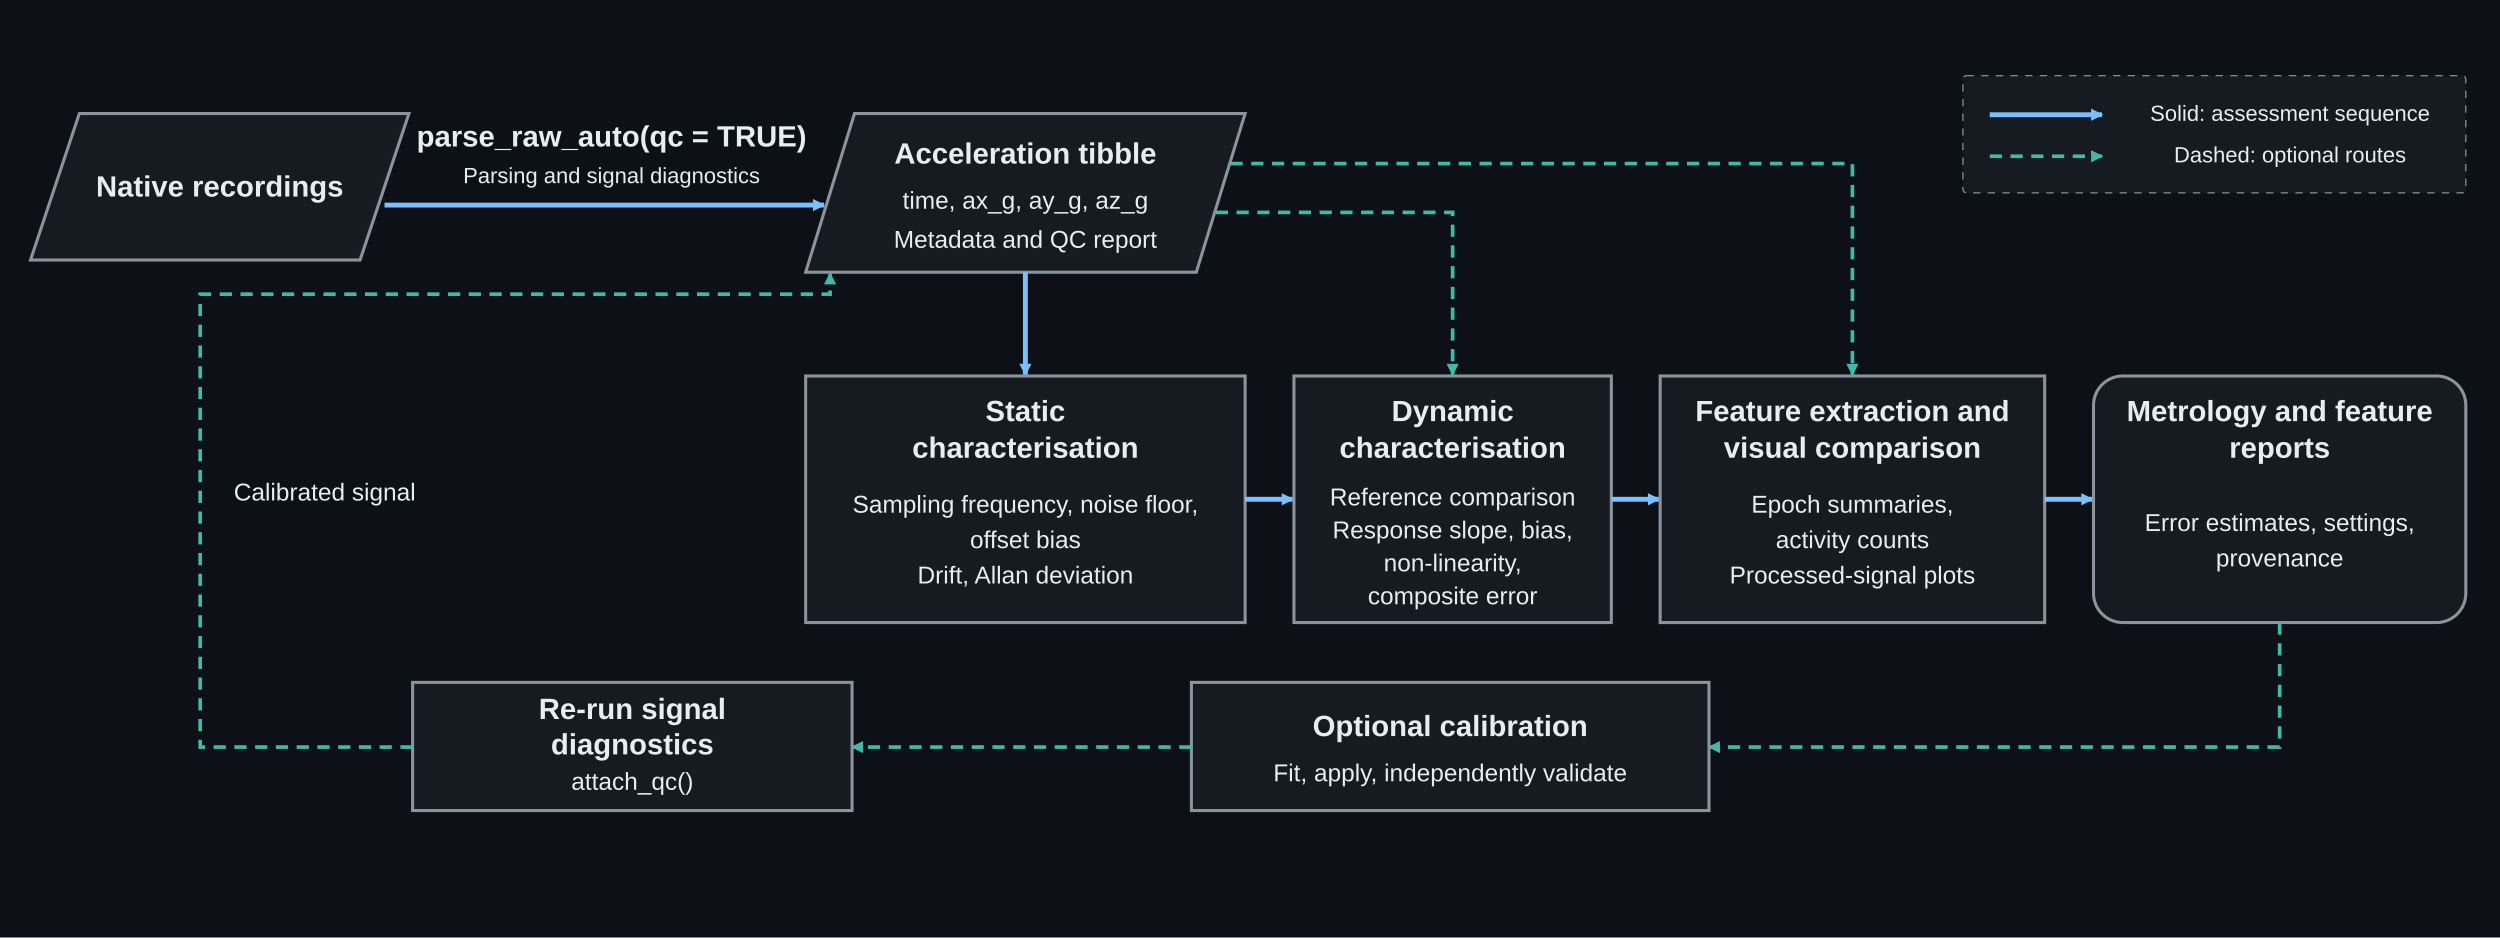
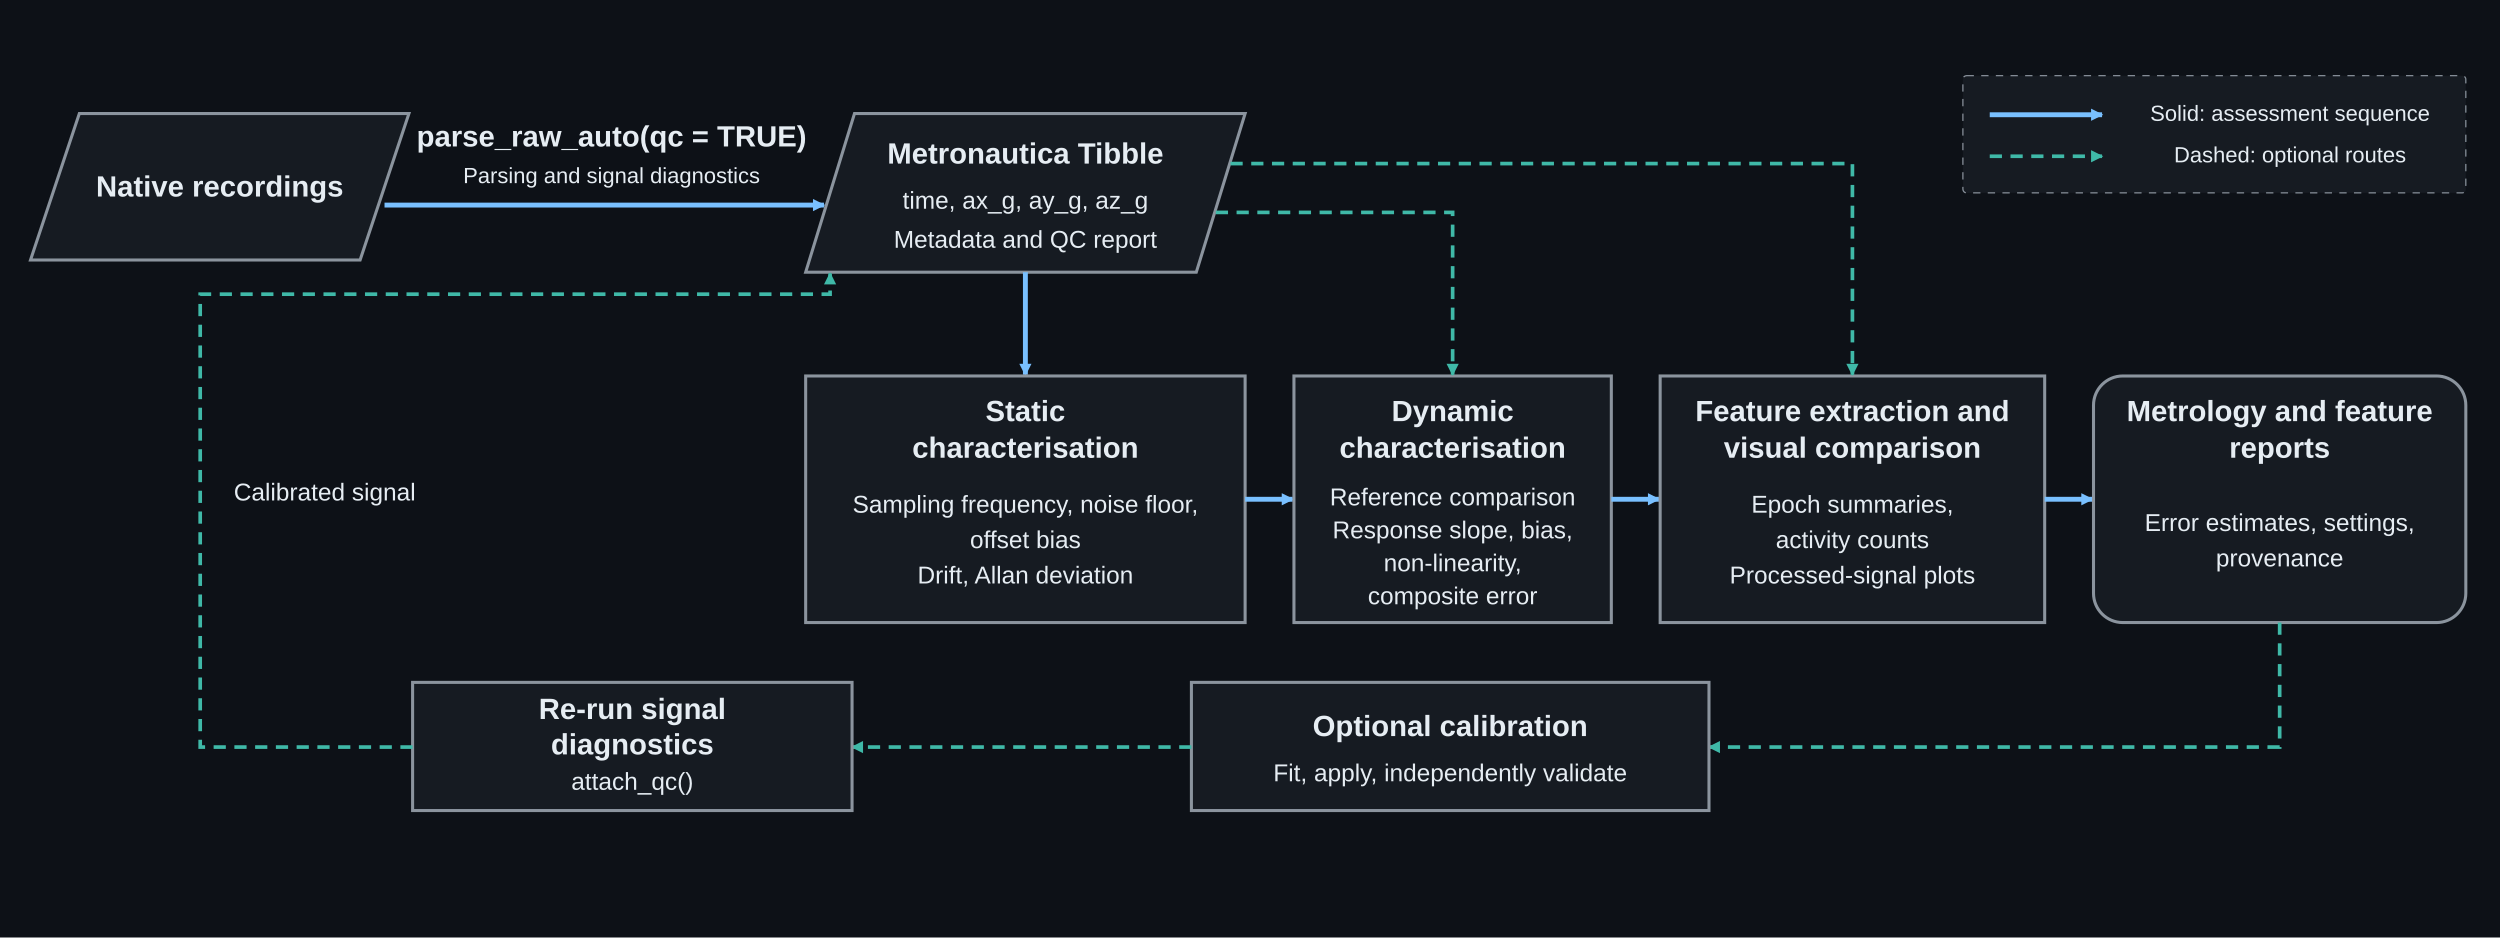
<svg xmlns="http://www.w3.org/2000/svg" width="2048" height="768" viewBox="0 0 2048 768" role="img" aria-labelledby="title description">
  <defs>
    <marker id="solid-arrow" viewBox="0 0 10 10" refX="9" refY="5" markerWidth="10" markerHeight="10" orient="auto-start-reverse" markerUnits="userSpaceOnUse">
      <path d="M0 0 L10 5 L0 10 Z" fill="#79c0ff" />
    </marker>
    <marker id="optional-arrow" viewBox="0 0 10 10" refX="9" refY="5" markerWidth="10" markerHeight="10" orient="auto-start-reverse" markerUnits="userSpaceOnUse">
      <path d="M0 0 L10 5 L0 10 Z" fill="#3fb9a8" />
    </marker>
    <style>
      .box{fill:#161b22;stroke:#8b949e;stroke-width:2.5}
      .solid{fill:none;stroke:#79c0ff;stroke-width:4;marker-end:url(#solid-arrow)}
      .optional{fill:none;stroke:#3fb9a8;stroke-width:3;stroke-dasharray:10 7;marker-end:url(#optional-arrow)}
      text{fill:#e6edf3;font-family:'Segoe UI',Arial,sans-serif;text-anchor:middle}
      .heading{font-size:24px;font-weight:700}
      .body{font-size:20px}
      .small{font-size:18px}
    </style>
  </defs>
  <rect width="2048" height="768" fill="#0d1117" />
  <polygon class="box" points="65,93 335,93 295,213 25,213" />
  <text class="heading" x="180" y="161">Native recordings</text>
  <polygon class="box" points="700,93 1020,93 980,223 660,223" />
-   <text class="heading" x="840" y="134">Acceleration tibble</text>
+   <text class="heading" x="840" y="134">Metronautica Tibble</text>
  <text class="body" x="840" y="171">time, ax_g, ay_g, az_g</text>
  <text class="body" x="840" y="203">Metadata and QC report</text>
  <path class="solid" d="M315 168 H675" />
  <text class="heading" x="501" y="120">parse_raw_auto(qc = TRUE)</text>
  <text class="small" x="501" y="150">Parsing and signal diagnostics</text>
  <path class="solid" d="M840 223 V307" />
  <rect class="box" x="660" y="308" width="360" height="202" />
  <text class="heading" x="840" y="345">Static</text>
  <text class="heading" x="840" y="375">characterisation</text>
  <text class="body" x="840" y="420">Sampling frequency, noise floor,</text>
  <text class="body" x="840" y="449">offset bias</text>
  <text class="body" x="840" y="478">Drift, Allan deviation</text>
  <path class="solid" d="M1020 409 H1059" />
  <rect class="box" x="1060" y="308" width="260" height="202" />
  <text class="heading" x="1190" y="345">Dynamic</text>
  <text class="heading" x="1190" y="375">characterisation</text>
  <text class="body" x="1190" y="414">Reference comparison</text>
  <text class="body" x="1190" y="441">Response slope, bias,</text>
  <text class="body" x="1190" y="468">non-linearity,</text>
  <text class="body" x="1190" y="495">composite error</text>
  <path class="solid" d="M1320 409 H1359" />
  <rect class="box" x="1360" y="308" width="315" height="202" />
  <text class="heading" x="1517.5" y="345">Feature extraction and</text>
  <text class="heading" x="1517.5" y="375">visual comparison</text>
  <text class="body" x="1517.5" y="420">Epoch summaries,</text>
  <text class="body" x="1517.5" y="449">activity counts</text>
  <text class="body" x="1517.5" y="478">Processed-signal plots</text>
  <path class="solid" d="M1675 409 H1714" />
  <rect class="box" x="1715" y="308" width="305" height="202" rx="24" />
  <text class="heading" x="1867.5" y="345">Metrology and feature</text>
  <text class="heading" x="1867.5" y="375">reports</text>
  <text class="body" x="1867.5" y="435">Error estimates, settings,</text>
  <text class="body" x="1867.5" y="464">provenance</text>
  <path class="optional" d="M1008 134 H1517.5 V307" />
  <path class="optional" d="M996 174 H1190 V307" />
  <path class="optional" d="M1867.5 510 V612 H1400" />
  <rect class="box" x="976" y="559" width="424" height="105" />
  <text class="heading" x="1188" y="603">Optional calibration</text>
  <text class="body" x="1188" y="640">Fit, apply, independently validate</text>
  <path class="optional" d="M976 612 H698" />
  <rect class="box" x="338" y="559" width="360" height="105" />
  <text class="heading" x="518" y="589">Re-run signal</text>
  <text class="heading" x="518" y="618">diagnostics</text>
  <text class="body" x="518" y="647">attach_qc()</text>
  <path class="optional" d="M338 612 H164 V241 H680 V224" />
  <text class="body" x="266" y="410">Calibrated signal</text>
  <rect x="1608" y="62" width="412" height="96" rx="3" fill="#161b22" stroke="#8b949e" stroke-dasharray="6 6" />
  <path class="solid" d="M1630 94 H1722" />
  <text class="small" x="1876" y="99">Solid: assessment sequence</text>
  <path class="optional" d="M1630 128 H1722" />
  <text class="small" x="1876" y="133">Dashed: optional routes</text>
</svg>
